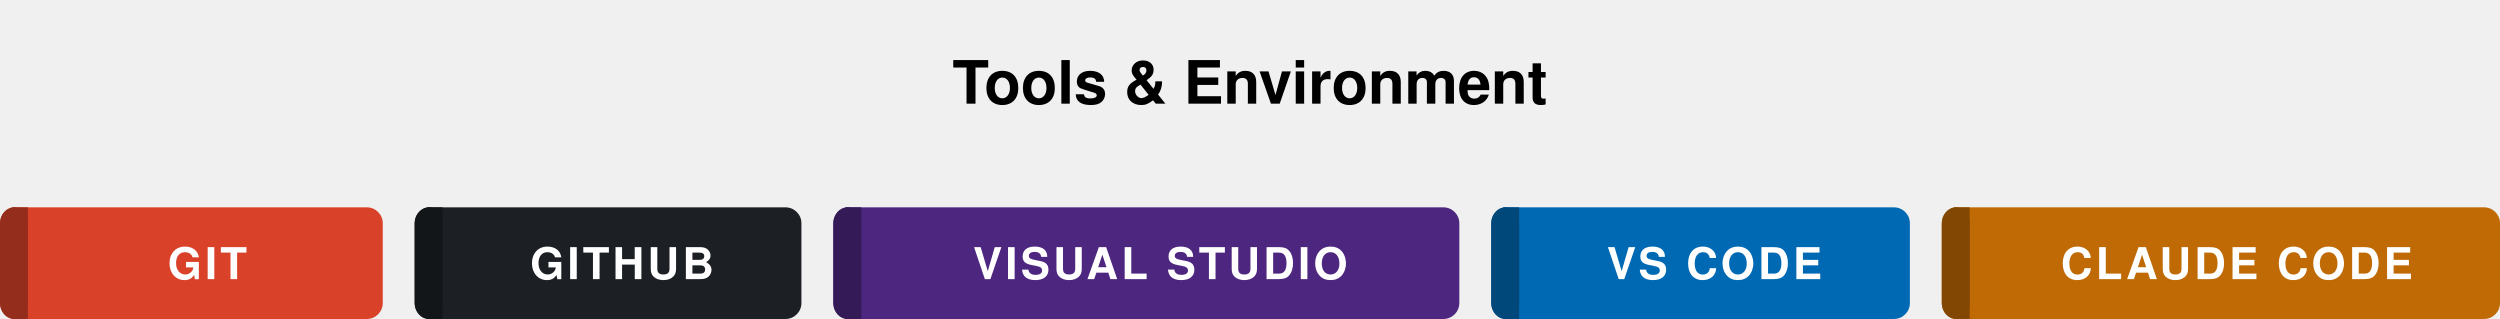
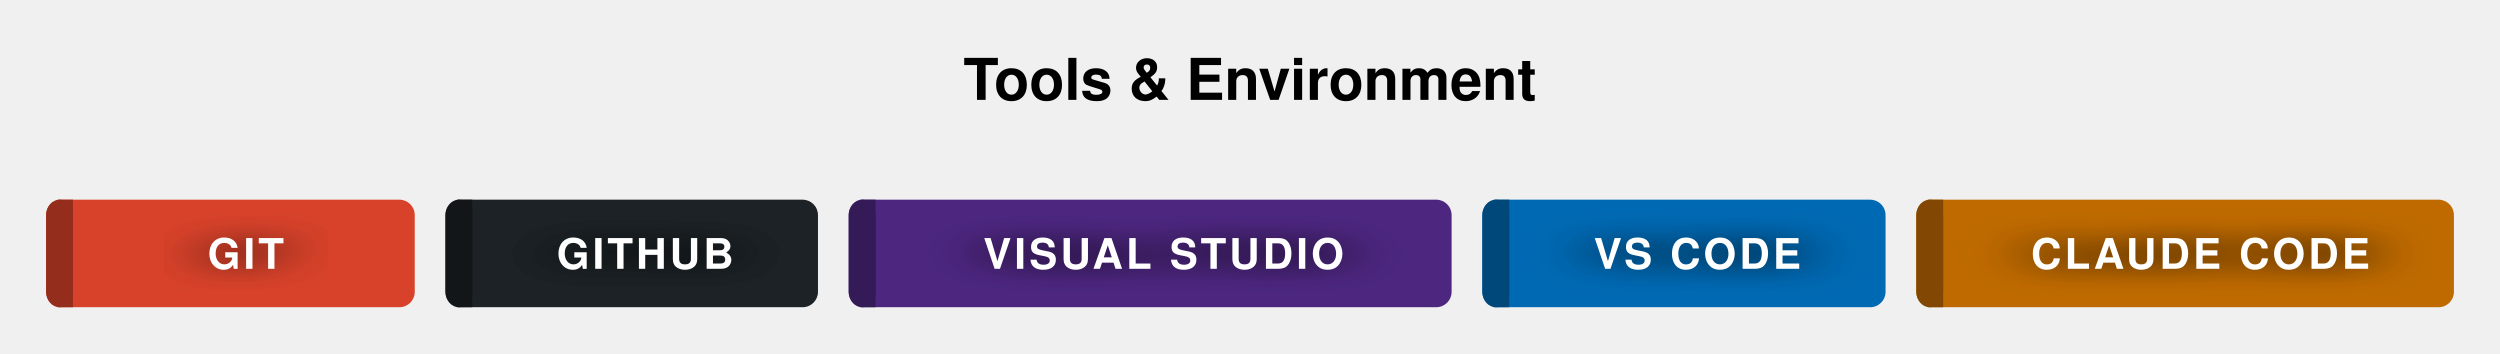
- <svg xmlns="http://www.w3.org/2000/svg" width="627" height="80" viewBox="0 0 627 80">
+ <svg xmlns="http://www.w3.org/2000/svg" width="651" height="92" viewBox="0 0 651 92">
+   <defs>
+     <filter id="glow-0" x="-20%" y="-60%" width="140%" height="220%">
+       <feDropShadow dx="0" dy="0" stdDeviation="4" flood-color="#d94229" flood-opacity="0">
+         <animate attributeName="flood-opacity" values="0.000;0.123;0.244;0.357;0.461;0.552;0.628;0.687;0.727;0.747;0.747;0.727;0.687;0.628;0.552;0.461;0.357;0.244;0.123;0.000" dur="4s" begin="0.00s" repeatCount="indefinite" calcMode="spline" keyTimes="0.000;0.053;0.105;0.158;0.211;0.263;0.316;0.368;0.421;0.474;0.526;0.579;0.632;0.684;0.737;0.789;0.842;0.895;0.947;1.000" keySplines="0.4 0 0.6 1;0.4 0 0.6 1;0.4 0 0.6 1;0.4 0 0.6 1;0.4 0 0.6 1;0.4 0 0.6 1;0.4 0 0.6 1;0.4 0 0.6 1;0.4 0 0.6 1;0.4 0 0.6 1;0.4 0 0.6 1;0.4 0 0.6 1;0.4 0 0.6 1;0.4 0 0.6 1;0.4 0 0.6 1;0.4 0 0.6 1;0.4 0 0.6 1;0.4 0 0.6 1;0.4 0 0.6 1" />
+       </feDropShadow>
+     </filter>
+     <filter id="glow-1" x="-20%" y="-60%" width="140%" height="220%">
+       <feDropShadow dx="0" dy="0" stdDeviation="4" flood-color="#1c2025" flood-opacity="0">
+         <animate attributeName="flood-opacity" values="0.000;0.123;0.244;0.357;0.461;0.552;0.628;0.687;0.727;0.747;0.747;0.727;0.687;0.628;0.552;0.461;0.357;0.244;0.123;0.000" dur="4s" begin="1.20s" repeatCount="indefinite" calcMode="spline" keyTimes="0.000;0.053;0.105;0.158;0.211;0.263;0.316;0.368;0.421;0.474;0.526;0.579;0.632;0.684;0.737;0.789;0.842;0.895;0.947;1.000" keySplines="0.4 0 0.6 1;0.4 0 0.6 1;0.4 0 0.6 1;0.4 0 0.6 1;0.4 0 0.6 1;0.4 0 0.6 1;0.4 0 0.6 1;0.4 0 0.6 1;0.4 0 0.6 1;0.4 0 0.6 1;0.4 0 0.6 1;0.4 0 0.6 1;0.4 0 0.6 1;0.4 0 0.6 1;0.4 0 0.6 1;0.4 0 0.6 1;0.4 0 0.6 1;0.4 0 0.6 1;0.4 0 0.6 1" />
+       </feDropShadow>
+     </filter>
+     <filter id="glow-2" x="-20%" y="-60%" width="140%" height="220%">
+       <feDropShadow dx="0" dy="0" stdDeviation="4" flood-color="#4d2680" flood-opacity="0">
+         <animate attributeName="flood-opacity" values="0.000;0.123;0.244;0.357;0.461;0.552;0.628;0.687;0.727;0.747;0.747;0.727;0.687;0.628;0.552;0.461;0.357;0.244;0.123;0.000" dur="4s" begin="2.40s" repeatCount="indefinite" calcMode="spline" keyTimes="0.000;0.053;0.105;0.158;0.211;0.263;0.316;0.368;0.421;0.474;0.526;0.579;0.632;0.684;0.737;0.789;0.842;0.895;0.947;1.000" keySplines="0.4 0 0.6 1;0.4 0 0.6 1;0.4 0 0.6 1;0.4 0 0.6 1;0.4 0 0.6 1;0.4 0 0.6 1;0.4 0 0.6 1;0.4 0 0.6 1;0.4 0 0.6 1;0.4 0 0.6 1;0.4 0 0.6 1;0.4 0 0.6 1;0.4 0 0.6 1;0.4 0 0.6 1;0.4 0 0.6 1;0.4 0 0.6 1;0.4 0 0.6 1;0.4 0 0.6 1;0.4 0 0.6 1" />
+       </feDropShadow>
+     </filter>
+     <filter id="glow-3" x="-20%" y="-60%" width="140%" height="220%">
+       <feDropShadow dx="0" dy="0" stdDeviation="4" flood-color="#0069b3" flood-opacity="0">
+         <animate attributeName="flood-opacity" values="0.000;0.123;0.244;0.357;0.461;0.552;0.628;0.687;0.727;0.747;0.747;0.727;0.687;0.628;0.552;0.461;0.357;0.244;0.123;0.000" dur="4s" begin="3.60s" repeatCount="indefinite" calcMode="spline" keyTimes="0.000;0.053;0.105;0.158;0.211;0.263;0.316;0.368;0.421;0.474;0.526;0.579;0.632;0.684;0.737;0.789;0.842;0.895;0.947;1.000" keySplines="0.4 0 0.6 1;0.4 0 0.6 1;0.4 0 0.6 1;0.4 0 0.6 1;0.4 0 0.6 1;0.4 0 0.6 1;0.4 0 0.6 1;0.4 0 0.6 1;0.4 0 0.6 1;0.4 0 0.6 1;0.4 0 0.6 1;0.4 0 0.6 1;0.4 0 0.6 1;0.4 0 0.6 1;0.4 0 0.6 1;0.4 0 0.6 1;0.4 0 0.6 1;0.4 0 0.6 1;0.4 0 0.6 1" />
+       </feDropShadow>
+     </filter>
+     <filter id="glow-4" x="-20%" y="-60%" width="140%" height="220%">
+       <feDropShadow dx="0" dy="0" stdDeviation="4" flood-color="#bf6a05" flood-opacity="0">
+         <animate attributeName="flood-opacity" values="0.000;0.123;0.244;0.357;0.461;0.552;0.628;0.687;0.727;0.747;0.747;0.727;0.687;0.628;0.552;0.461;0.357;0.244;0.123;0.000" dur="4s" begin="4.80s" repeatCount="indefinite" calcMode="spline" keyTimes="0.000;0.053;0.105;0.158;0.211;0.263;0.316;0.368;0.421;0.474;0.526;0.579;0.632;0.684;0.737;0.789;0.842;0.895;0.947;1.000" keySplines="0.4 0 0.6 1;0.4 0 0.6 1;0.4 0 0.6 1;0.4 0 0.6 1;0.4 0 0.6 1;0.4 0 0.6 1;0.4 0 0.6 1;0.4 0 0.6 1;0.4 0 0.6 1;0.4 0 0.6 1;0.4 0 0.6 1;0.4 0 0.6 1;0.4 0 0.6 1;0.4 0 0.6 1;0.4 0 0.6 1;0.4 0 0.6 1;0.4 0 0.6 1;0.4 0 0.6 1;0.4 0 0.6 1" />
+       </feDropShadow>
+     </filter>
+     <filter id="text-blur" x="-60%" y="-80%" width="220%" height="260%">
+       <feGaussianBlur stdDeviation="8 3" />
+     </filter>
+   </defs>
  <style>
    @media (prefers-color-scheme: light) { .label { fill: #1e1b4b; } }
    @media (prefers-color-scheme: dark)  { .label { fill: #ffffff; } }
  </style>
-   <text class="label" x="313.5" y="26" text-anchor="middle" font-family="-apple-system,BlinkMacSystemFont,'Segoe UI',Helvetica,Arial,sans-serif" font-size="15" font-weight="600">Tools &amp; Environment</text>
-   <rect x="0" y="52" width="96" height="28" rx="4" fill="#d94229" />
-   <rect x="0" y="52" width="7" height="28" rx="4" fill="#942d1c" />
-   <rect x="3" y="52" width="4" height="28" fill="#942d1c" />
-   <text x="52" y="70" text-anchor="middle" fill="#ffffff" font-family="-apple-system,BlinkMacSystemFont,'Segoe UI',Helvetica,Arial,sans-serif" font-size="11" font-weight="700" letter-spacing="0.8">GIT</text>
-   <rect x="104" y="52" width="97" height="28" rx="4" fill="#1c2025" />
-   <rect x="104" y="52" width="7" height="28" rx="4" fill="#131619" />
-   <rect x="107" y="52" width="4" height="28" fill="#131619" />
-   <text x="156" y="70" text-anchor="middle" fill="#ffffff" font-family="-apple-system,BlinkMacSystemFont,'Segoe UI',Helvetica,Arial,sans-serif" font-size="11" font-weight="700" letter-spacing="0.8">GITHUB</text>
-   <rect x="209" y="52" width="157" height="28" rx="4" fill="#4d2680" />
-   <rect x="209" y="52" width="7" height="28" rx="4" fill="#341a57" />
-   <rect x="212" y="52" width="4" height="28" fill="#341a57" />
-   <text x="291" y="70" text-anchor="middle" fill="#ffffff" font-family="-apple-system,BlinkMacSystemFont,'Segoe UI',Helvetica,Arial,sans-serif" font-size="11" font-weight="700" letter-spacing="0.8">VISUAL STUDIO</text>
-   <rect x="374" y="52" width="105" height="28" rx="4" fill="#0069b3" />
-   <rect x="374" y="52" width="7" height="28" rx="4" fill="#00477a" />
-   <rect x="377" y="52" width="4" height="28" fill="#00477a" />
-   <text x="430" y="70" text-anchor="middle" fill="#ffffff" font-family="-apple-system,BlinkMacSystemFont,'Segoe UI',Helvetica,Arial,sans-serif" font-size="11" font-weight="700" letter-spacing="0.8">VS CODE</text>
-   <rect x="487" y="52" width="140" height="28" rx="4" fill="#bf6a05" />
-   <rect x="487" y="52" width="7" height="28" rx="4" fill="#824803" />
-   <rect x="490" y="52" width="4" height="28" fill="#824803" />
-   <text x="561" y="70" text-anchor="middle" fill="#ffffff" font-family="-apple-system,BlinkMacSystemFont,'Segoe UI',Helvetica,Arial,sans-serif" font-size="11" font-weight="700" letter-spacing="0.8">CLAUDE CODE</text>
+   <text class="label" x="325.5" y="26" text-anchor="middle" font-family="-apple-system,BlinkMacSystemFont,'Segoe UI',Helvetica,Arial,sans-serif" font-size="15" font-weight="600">Tools &amp; Environment</text>
+   <rect x="12" y="52" width="96" height="28" rx="4" fill="#d94229" filter="url(#glow-0)" />
+   <rect x="12" y="52" width="7" height="28" rx="4" fill="#942d1c" />
+   <rect x="15" y="52" width="4" height="28" fill="#942d1c" />
+   <text x="64" y="70" text-anchor="middle" fill="#000000" opacity="0.5" transform="translate(0, 0) scale(1, 1)" filter="url(#text-blur)" font-family="-apple-system,BlinkMacSystemFont,'Segoe UI',Helvetica,Arial,sans-serif" font-size="11" font-weight="700" letter-spacing="0.8">GIT</text>
+   <text x="64" y="70" text-anchor="middle" fill="#000000" opacity="0.5" transform="translate(0, 0) scale(1, 1)" filter="url(#text-blur)" font-family="-apple-system,BlinkMacSystemFont,'Segoe UI',Helvetica,Arial,sans-serif" font-size="11" font-weight="700" letter-spacing="0.8">GIT</text>
+   <text x="64" y="70" text-anchor="middle" fill="#ffffff" font-family="-apple-system,BlinkMacSystemFont,'Segoe UI',Helvetica,Arial,sans-serif" font-size="11" font-weight="700" letter-spacing="0.8">GIT</text>
+   <rect x="116" y="52" width="97" height="28" rx="4" fill="#1c2025" filter="url(#glow-1)" />
+   <rect x="116" y="52" width="7" height="28" rx="4" fill="#131619" />
+   <rect x="119" y="52" width="4" height="28" fill="#131619" />
+   <text x="168" y="70" text-anchor="middle" fill="#000000" opacity="0.5" transform="translate(0, 0) scale(1, 1)" filter="url(#text-blur)" font-family="-apple-system,BlinkMacSystemFont,'Segoe UI',Helvetica,Arial,sans-serif" font-size="11" font-weight="700" letter-spacing="0.8">GITHUB</text>
+   <text x="168" y="70" text-anchor="middle" fill="#000000" opacity="0.5" transform="translate(0, 0) scale(1, 1)" filter="url(#text-blur)" font-family="-apple-system,BlinkMacSystemFont,'Segoe UI',Helvetica,Arial,sans-serif" font-size="11" font-weight="700" letter-spacing="0.8">GITHUB</text>
+   <text x="168" y="70" text-anchor="middle" fill="#ffffff" font-family="-apple-system,BlinkMacSystemFont,'Segoe UI',Helvetica,Arial,sans-serif" font-size="11" font-weight="700" letter-spacing="0.8">GITHUB</text>
+   <rect x="221" y="52" width="157" height="28" rx="4" fill="#4d2680" filter="url(#glow-2)" />
+   <rect x="221" y="52" width="7" height="28" rx="4" fill="#341a57" />
+   <rect x="224" y="52" width="4" height="28" fill="#341a57" />
+   <text x="303" y="70" text-anchor="middle" fill="#000000" opacity="0.5" transform="translate(0, 0) scale(1, 1)" filter="url(#text-blur)" font-family="-apple-system,BlinkMacSystemFont,'Segoe UI',Helvetica,Arial,sans-serif" font-size="11" font-weight="700" letter-spacing="0.8">VISUAL STUDIO</text>
+   <text x="303" y="70" text-anchor="middle" fill="#000000" opacity="0.5" transform="translate(0, 0) scale(1, 1)" filter="url(#text-blur)" font-family="-apple-system,BlinkMacSystemFont,'Segoe UI',Helvetica,Arial,sans-serif" font-size="11" font-weight="700" letter-spacing="0.8">VISUAL STUDIO</text>
+   <text x="303" y="70" text-anchor="middle" fill="#ffffff" font-family="-apple-system,BlinkMacSystemFont,'Segoe UI',Helvetica,Arial,sans-serif" font-size="11" font-weight="700" letter-spacing="0.8">VISUAL STUDIO</text>
+   <rect x="386" y="52" width="105" height="28" rx="4" fill="#0069b3" filter="url(#glow-3)" />
+   <rect x="386" y="52" width="7" height="28" rx="4" fill="#00477a" />
+   <rect x="389" y="52" width="4" height="28" fill="#00477a" />
+   <text x="442" y="70" text-anchor="middle" fill="#000000" opacity="0.5" transform="translate(0, 0) scale(1, 1)" filter="url(#text-blur)" font-family="-apple-system,BlinkMacSystemFont,'Segoe UI',Helvetica,Arial,sans-serif" font-size="11" font-weight="700" letter-spacing="0.8">VS CODE</text>
+   <text x="442" y="70" text-anchor="middle" fill="#000000" opacity="0.5" transform="translate(0, 0) scale(1, 1)" filter="url(#text-blur)" font-family="-apple-system,BlinkMacSystemFont,'Segoe UI',Helvetica,Arial,sans-serif" font-size="11" font-weight="700" letter-spacing="0.8">VS CODE</text>
+   <text x="442" y="70" text-anchor="middle" fill="#ffffff" font-family="-apple-system,BlinkMacSystemFont,'Segoe UI',Helvetica,Arial,sans-serif" font-size="11" font-weight="700" letter-spacing="0.8">VS CODE</text>
+   <rect x="499" y="52" width="140" height="28" rx="4" fill="#bf6a05" filter="url(#glow-4)" />
+   <rect x="499" y="52" width="7" height="28" rx="4" fill="#824803" />
+   <rect x="502" y="52" width="4" height="28" fill="#824803" />
+   <text x="573" y="70" text-anchor="middle" fill="#000000" opacity="0.5" transform="translate(0, 0) scale(1, 1)" filter="url(#text-blur)" font-family="-apple-system,BlinkMacSystemFont,'Segoe UI',Helvetica,Arial,sans-serif" font-size="11" font-weight="700" letter-spacing="0.8">CLAUDE CODE</text>
+   <text x="573" y="70" text-anchor="middle" fill="#000000" opacity="0.5" transform="translate(0, 0) scale(1, 1)" filter="url(#text-blur)" font-family="-apple-system,BlinkMacSystemFont,'Segoe UI',Helvetica,Arial,sans-serif" font-size="11" font-weight="700" letter-spacing="0.8">CLAUDE CODE</text>
+   <text x="573" y="70" text-anchor="middle" fill="#ffffff" font-family="-apple-system,BlinkMacSystemFont,'Segoe UI',Helvetica,Arial,sans-serif" font-size="11" font-weight="700" letter-spacing="0.8">CLAUDE CODE</text>
</svg>
